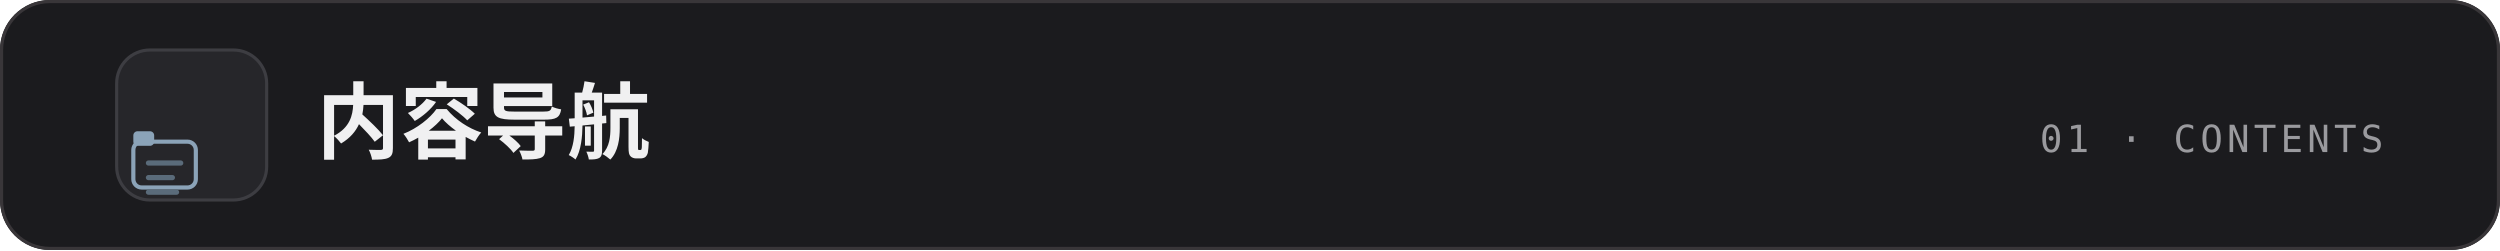
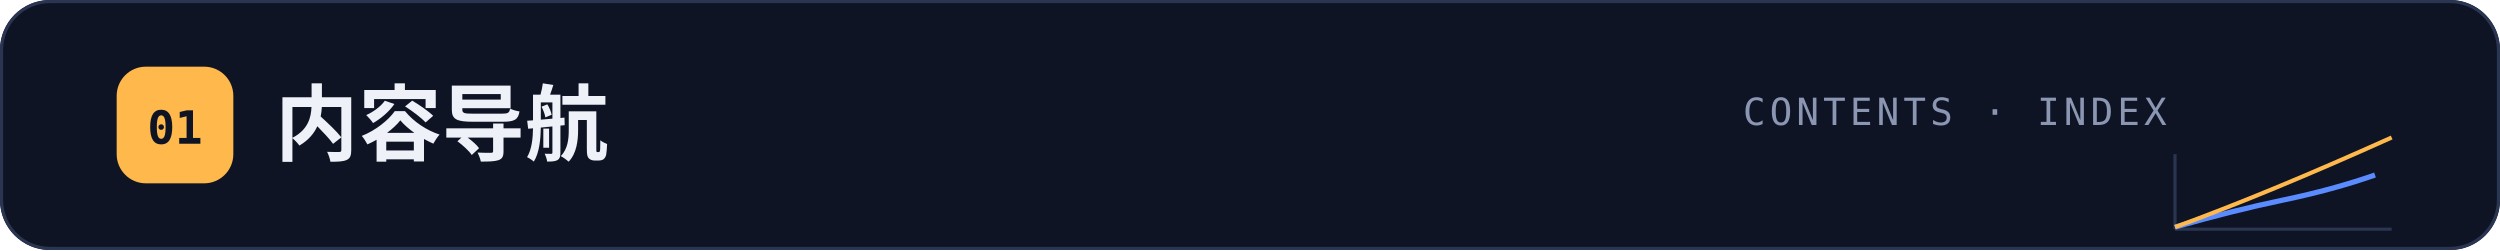
<svg xmlns="http://www.w3.org/2000/svg" width="1200" height="120" viewBox="0 0 1200 120" role="img" aria-labelledby="title desc">
-   <rect x="0" y="0" width="1200" height="120" rx="24" fill="#1b1b1e" />
-   <rect x="0.75" y="0.75" width="1198.5" height="118.5" rx="23.25" fill="none" stroke="#393639" stroke-width="1.5" />
-   <rect x="56" y="24" width="72" height="72" rx="16" fill="#26262a" stroke="#3d3d42" stroke-width="1.5" />
-   <rect x="64" y="68" width="30" height="22" rx="4" fill="#26262a" stroke="#8ba3b8" stroke-width="2" />
-   <rect x="64" y="63" width="10" height="7" rx="2" fill="#8ba3b8" />
-   <rect x="70" y="77" width="18" height="2.5" rx="1.25" fill="#5a6b7a" />
-   <rect x="70" y="84" width="14" height="2.5" rx="1.25" fill="#5a6b7a" />
-   <rect x="70" y="91" width="16" height="2.5" rx="1.25" fill="#5a6b7a" />
-   <text x="152" y="73" font-family="-apple-system, 'PingFang SC', 'Noto Sans SC', 'Segoe UI', sans-serif" font-size="40" font-weight="700" fill="#f0f0f1">内容导航</text>
-   <text x="1144" y="73" text-anchor="end" font-family="ui-monospace, 'SF Mono', Menlo, monospace" font-size="18" letter-spacing="2" fill="#9a9a9e">01 · CONTENTS</text>
+   <rect x="0" y="0" width="1200" height="120" rx="24" fill="#0e1424" />
+   <rect x="0.75" y="0.75" width="1198.5" height="118.5" rx="23.25" fill="none" stroke="#2a3552" stroke-width="1.5" />
+   <rect x="56" y="32" width="56" height="56" rx="14" fill="#ffb84b" />
+   <text x="84" y="69" text-anchor="middle" font-family="ui-monospace, 'SF Mono', Menlo, monospace" font-size="22" font-weight="700" fill="#0e1424">01</text>
+   <text x="132" y="74" font-family="-apple-system, 'PingFang SC', 'Noto Sans SC', sans-serif" font-size="40" font-weight="700" fill="#eef1f8">内容导航</text>
+   <text x="1040" y="60" text-anchor="end" font-family="ui-monospace, 'SF Mono', Menlo, monospace" font-size="18" letter-spacing="2" fill="#8b96b3">CONTENTS · INDEX</text>
+   <g stroke="#2a3552" stroke-width="1.5">
+     <line x1="1044" y1="110" x2="1148" y2="110" />
+     <line x1="1044" y1="110" x2="1044" y2="74" />
+   </g>
+   <path d="M1044 109 Q1072 101 1096 96 T1140 84" fill="none" stroke="#5b8cff" stroke-width="2.5" />
+   <path d="M1044 109 Q1088 93 1148 66" fill="none" stroke="#ffb84b" stroke-width="2" />
</svg>
